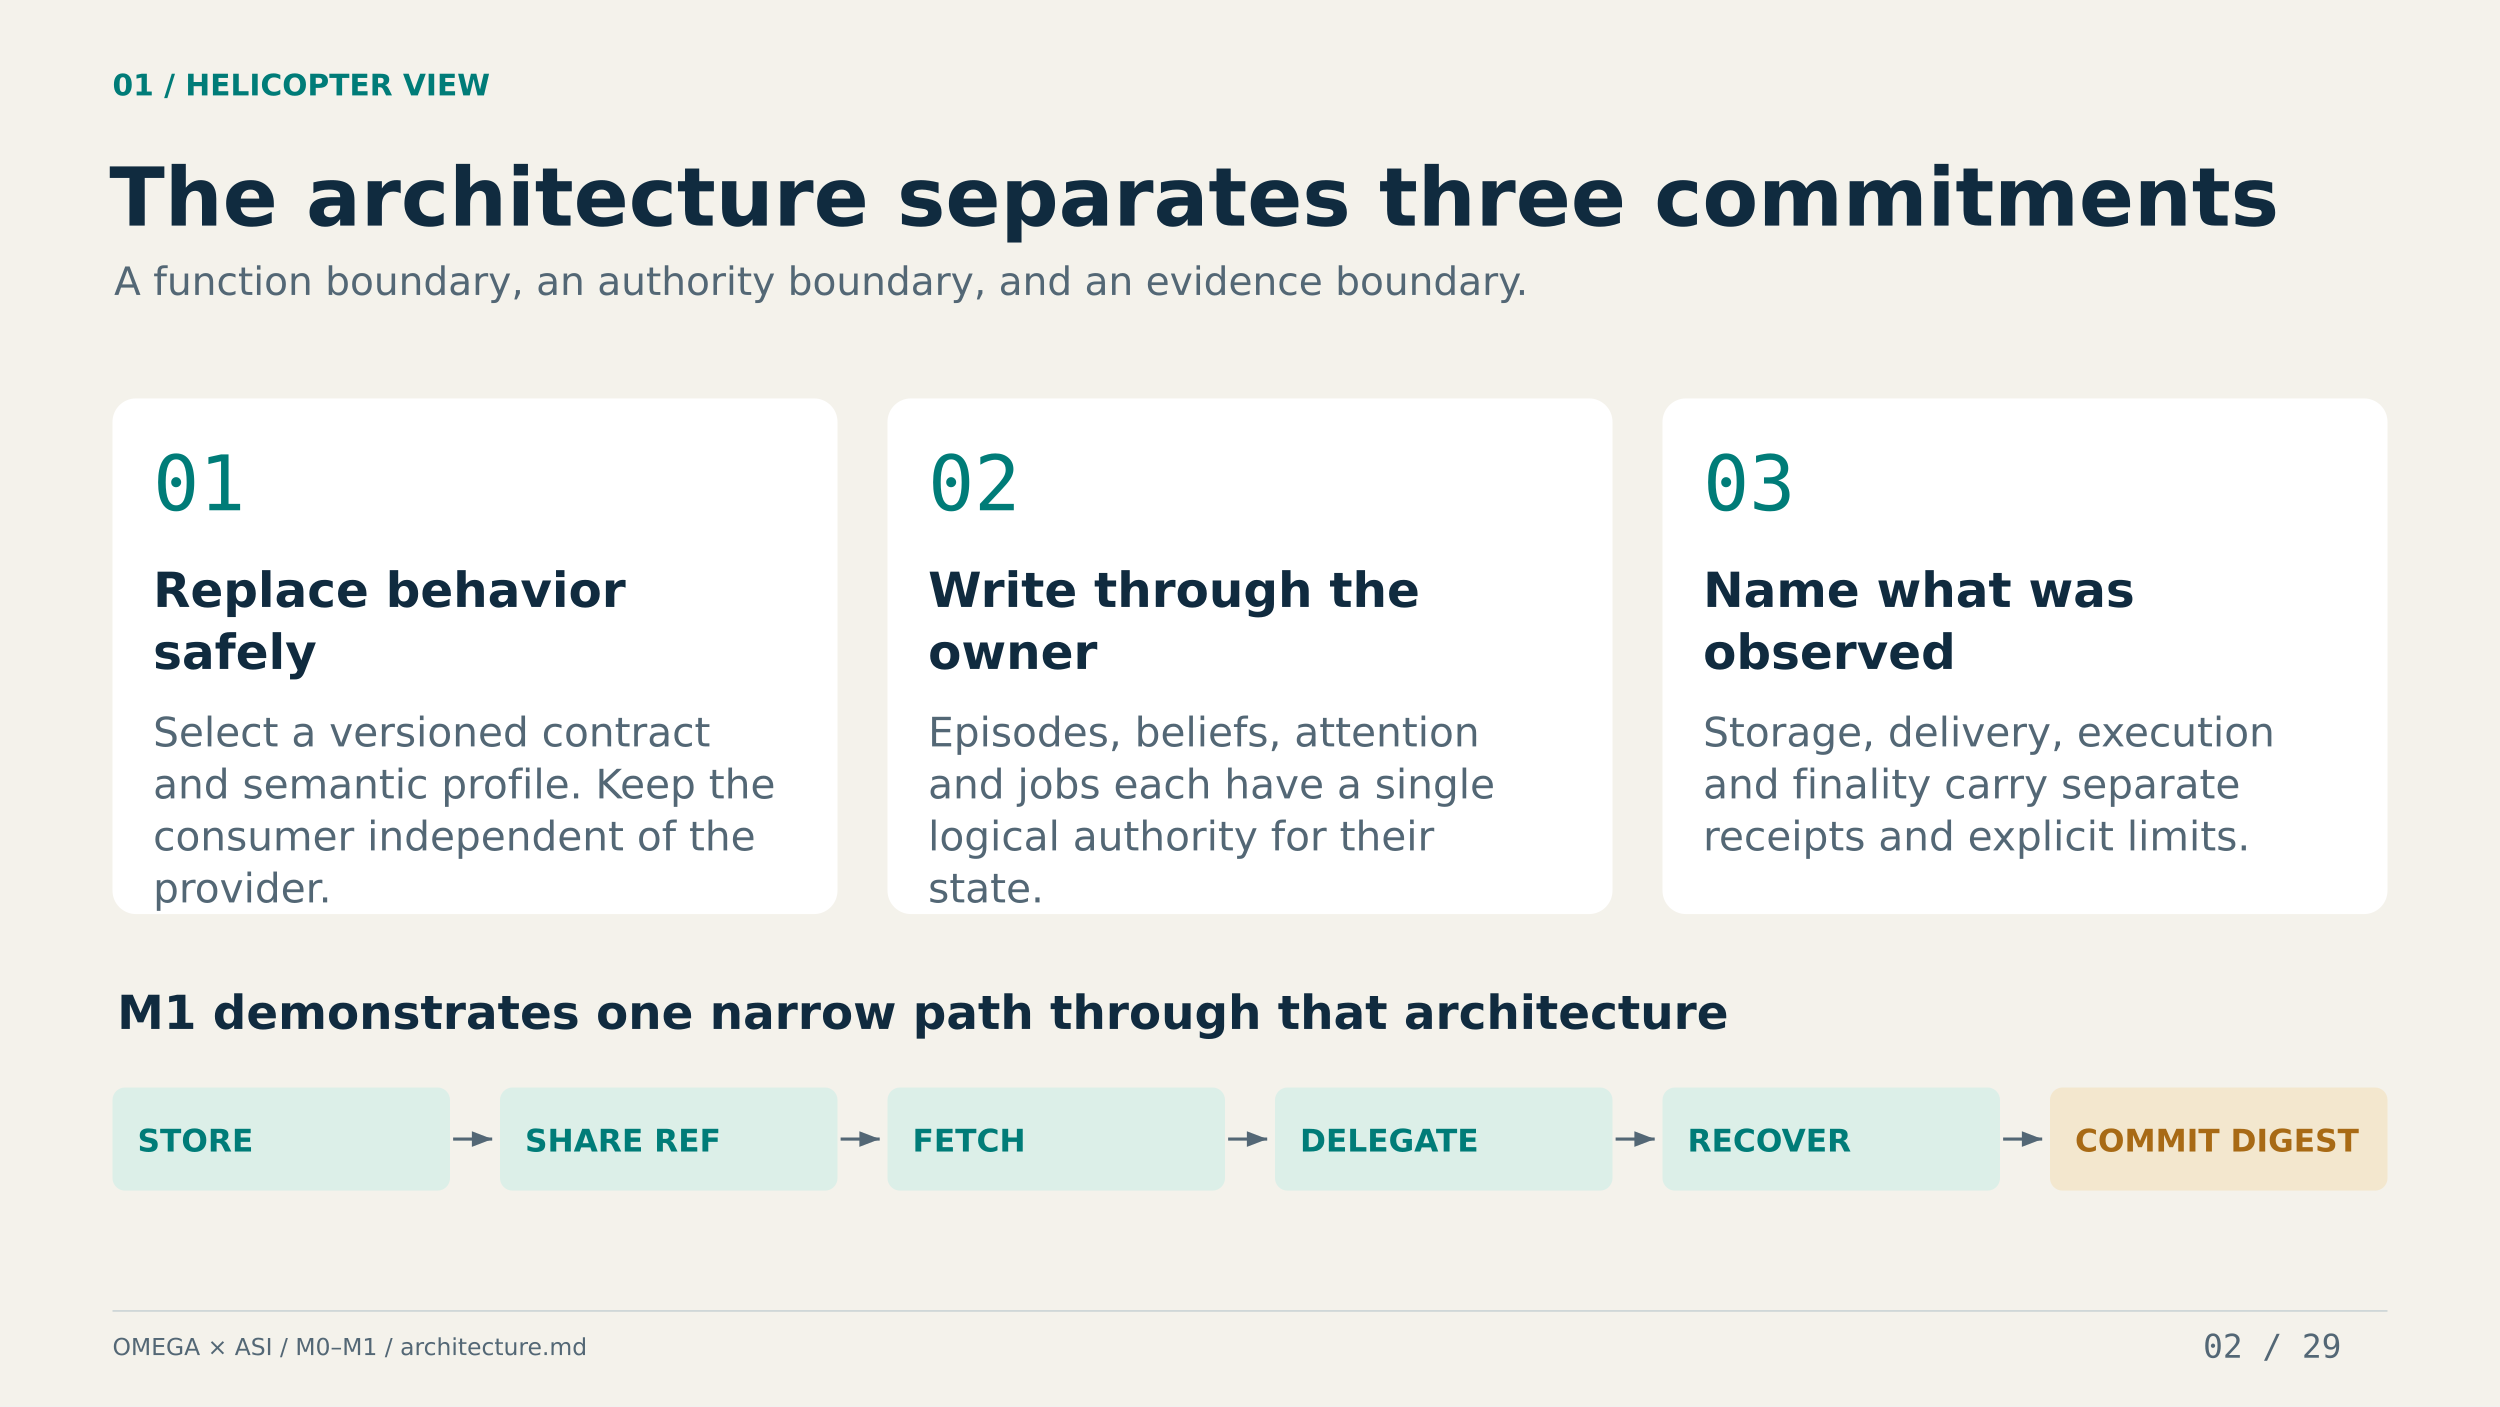
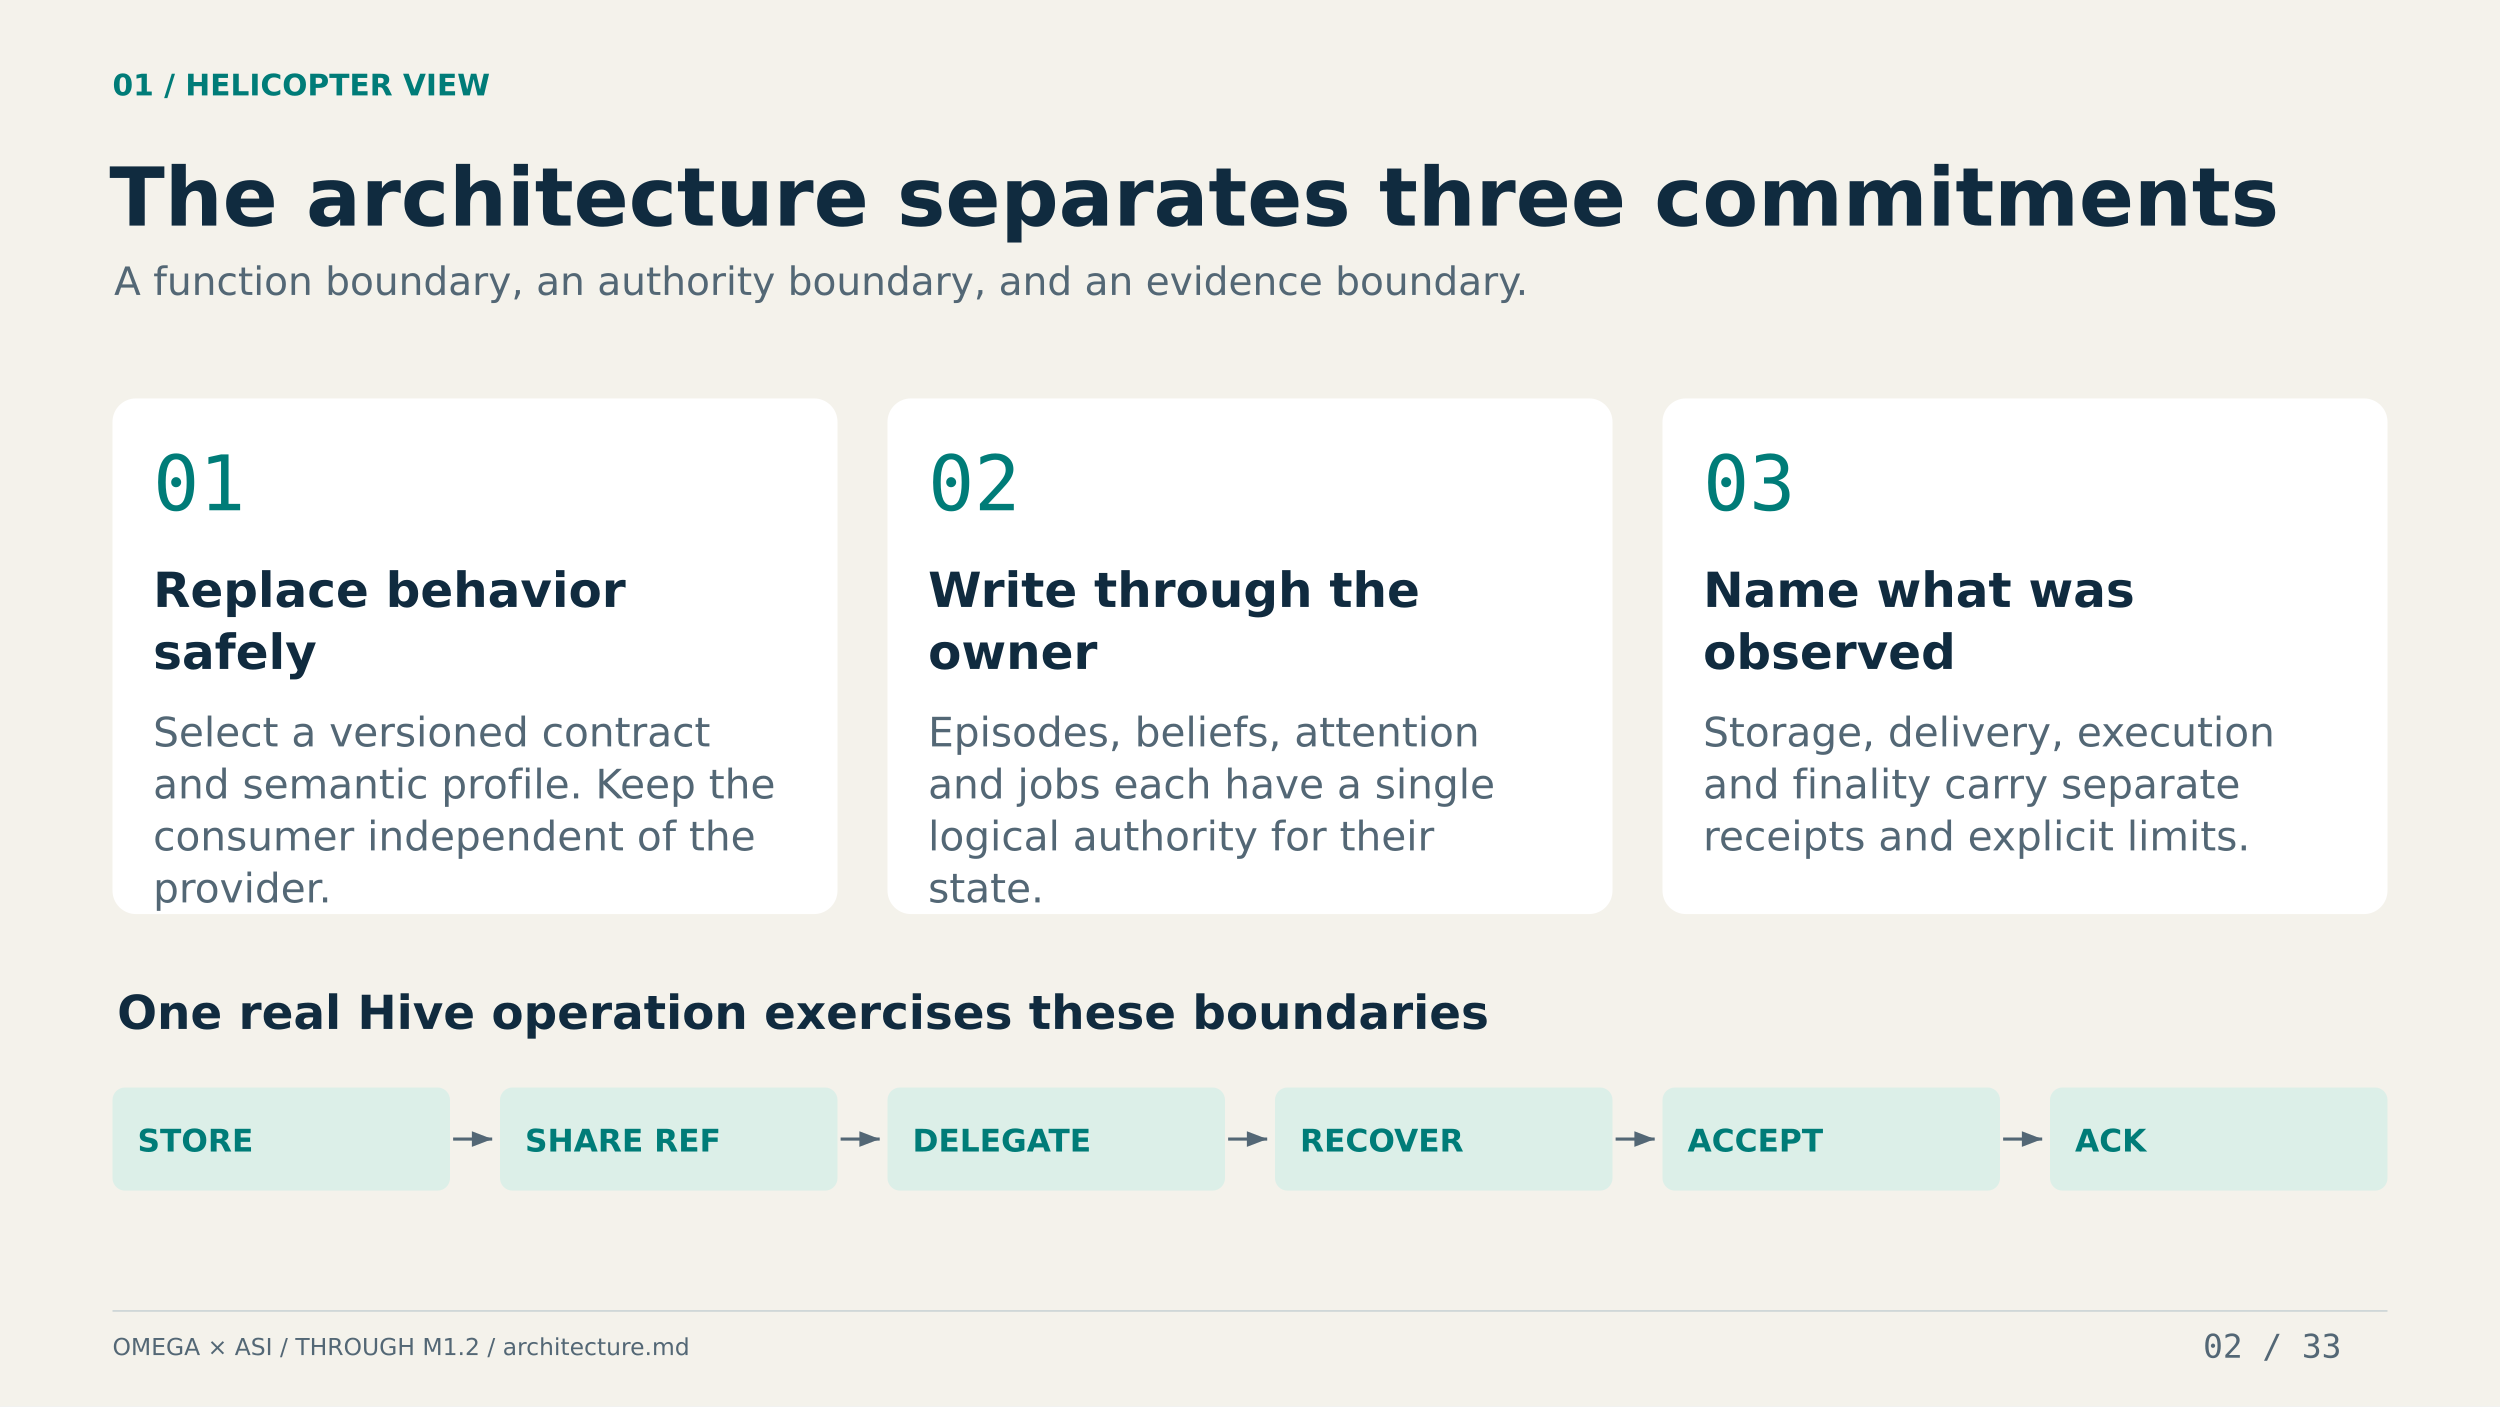
<svg xmlns="http://www.w3.org/2000/svg" width="1600" height="900" viewBox="0 0 1600 900" role="img" aria-labelledby="title desc">
  <rect width="1600" height="900" fill="#F4F2EB" />
  <text x="72" y="61.05" font-family="DejaVu Sans" font-size="19" font-weight="700" fill="#007C78">01 / HELICOPTER VIEW</text>
  <text x="70" y="144.4" font-family="DejaVu Sans" font-size="52" font-weight="700" fill="#102B3F">The architecture separates three commitments</text>
  <text x="73" y="188.75" font-family="DejaVu Sans" font-size="25" font-weight="400" fill="#536775">A function boundary, an authority boundary, and an evidence boundary.</text>
  <rect x="72" y="255" width="464" height="330" rx="15" fill="#FFFFFF" />
  <text x="98" y="326.55" font-family="DejaVu Sans Mono" font-size="49" font-weight="400" fill="#007C78">01</text>
  <text x="98" y="388.45" font-family="DejaVu Sans" font-size="31" font-weight="700" fill="#102B3F">Replace behavior</text>
  <text x="98" y="428.13" font-family="DejaVu Sans" font-size="31" font-weight="700" fill="#102B3F">safely</text>
  <text x="98" y="477.7" font-family="DejaVu Sans" font-size="26" font-weight="400" fill="#536775">Select a versioned contract</text>
  <text x="98" y="510.98" font-family="DejaVu Sans" font-size="26" font-weight="400" fill="#536775">and semantic profile. Keep the</text>
  <text x="98" y="544.26" font-family="DejaVu Sans" font-size="26" font-weight="400" fill="#536775">consumer independent of the</text>
  <text x="98" y="577.54" font-family="DejaVu Sans" font-size="26" font-weight="400" fill="#536775">provider.</text>
  <rect x="568" y="255" width="464" height="330" rx="15" fill="#FFFFFF" />
  <text x="594" y="326.55" font-family="DejaVu Sans Mono" font-size="49" font-weight="400" fill="#007C78">02</text>
  <text x="594" y="388.45" font-family="DejaVu Sans" font-size="31" font-weight="700" fill="#102B3F">Write through the</text>
  <text x="594" y="428.13" font-family="DejaVu Sans" font-size="31" font-weight="700" fill="#102B3F">owner</text>
  <text x="594" y="477.7" font-family="DejaVu Sans" font-size="26" font-weight="400" fill="#536775">Episodes, beliefs, attention</text>
  <text x="594" y="510.98" font-family="DejaVu Sans" font-size="26" font-weight="400" fill="#536775">and jobs each have a single</text>
  <text x="594" y="544.26" font-family="DejaVu Sans" font-size="26" font-weight="400" fill="#536775">logical authority for their</text>
  <text x="594" y="577.54" font-family="DejaVu Sans" font-size="26" font-weight="400" fill="#536775">state.</text>
  <rect x="1064" y="255" width="464" height="330" rx="15" fill="#FFFFFF" />
  <text x="1090" y="326.55" font-family="DejaVu Sans Mono" font-size="49" font-weight="400" fill="#007C78">03</text>
  <text x="1090" y="388.45" font-family="DejaVu Sans" font-size="31" font-weight="700" fill="#102B3F">Name what was</text>
  <text x="1090" y="428.13" font-family="DejaVu Sans" font-size="31" font-weight="700" fill="#102B3F">observed</text>
  <text x="1090" y="477.7" font-family="DejaVu Sans" font-size="26" font-weight="400" fill="#536775">Storage, delivery, execution</text>
  <text x="1090" y="510.98" font-family="DejaVu Sans" font-size="26" font-weight="400" fill="#536775">and finality carry separate</text>
  <text x="1090" y="544.26" font-family="DejaVu Sans" font-size="26" font-weight="400" fill="#536775">receipts and explicit limits.</text>
-   <text x="75" y="658.5" font-family="DejaVu Sans" font-size="30" font-weight="700" fill="#102B3F">M1 demonstrates one narrow path through that architecture</text>
+   <text x="75" y="658.5" font-family="DejaVu Sans" font-size="30" font-weight="700" fill="#102B3F">One real Hive operation exercises these boundaries</text>
  <rect x="72" y="696" width="216" height="66" rx="8" fill="#DCEFE8" />
  <text x="88" y="737.0" font-family="DejaVu Sans" font-size="20" font-weight="700" fill="#007C78">STORE</text>
  <line x1="290" y1="729" x2="315" y2="729" stroke="#536775" stroke-width="2" />
  <polygon points="315,729 302.0,724.0 302.0,734.0" fill="#536775" />
  <rect x="320" y="696" width="216" height="66" rx="8" fill="#DCEFE8" />
  <text x="336" y="737.0" font-family="DejaVu Sans" font-size="20" font-weight="700" fill="#007C78">SHARE REF</text>
  <line x1="538" y1="729" x2="563" y2="729" stroke="#536775" stroke-width="2" />
  <polygon points="563,729 550.0,724.0 550.0,734.0" fill="#536775" />
  <rect x="568" y="696" width="216" height="66" rx="8" fill="#DCEFE8" />
-   <text x="584" y="737.0" font-family="DejaVu Sans" font-size="20" font-weight="700" fill="#007C78">FETCH</text>
+   <text x="584" y="737.0" font-family="DejaVu Sans" font-size="20" font-weight="700" fill="#007C78">DELEGATE</text>
  <line x1="786" y1="729" x2="811" y2="729" stroke="#536775" stroke-width="2" />
  <polygon points="811,729 798.0,724.0 798.0,734.0" fill="#536775" />
  <rect x="816" y="696" width="216" height="66" rx="8" fill="#DCEFE8" />
-   <text x="832" y="737.0" font-family="DejaVu Sans" font-size="20" font-weight="700" fill="#007C78">DELEGATE</text>
+   <text x="832" y="737.0" font-family="DejaVu Sans" font-size="20" font-weight="700" fill="#007C78">RECOVER</text>
  <line x1="1034" y1="729" x2="1059" y2="729" stroke="#536775" stroke-width="2" />
  <polygon points="1059,729 1046.0,724.0 1046.0,734.0" fill="#536775" />
  <rect x="1064" y="696" width="216" height="66" rx="8" fill="#DCEFE8" />
-   <text x="1080" y="737.0" font-family="DejaVu Sans" font-size="20" font-weight="700" fill="#007C78">RECOVER</text>
+   <text x="1080" y="737.0" font-family="DejaVu Sans" font-size="20" font-weight="700" fill="#007C78">ACCEPT</text>
  <line x1="1282" y1="729" x2="1307" y2="729" stroke="#536775" stroke-width="2" />
  <polygon points="1307,729 1294.0,724.0 1294.0,734.0" fill="#536775" />
-   <rect x="1312" y="696" width="216" height="66" rx="8" fill="#F3E7CE" />
-   <text x="1328" y="737.0" font-family="DejaVu Sans" font-size="20" font-weight="700" fill="#A86A15">COMMIT DIGEST</text>
+   <rect x="1312" y="696" width="216" height="66" rx="8" fill="#DCEFE8" />
+   <text x="1328" y="737.0" font-family="DejaVu Sans" font-size="20" font-weight="700" fill="#007C78">ACK</text>
  <line x1="72" y1="839" x2="1528" y2="839" stroke="#C9D2D4" stroke-width="1" />
-   <text x="72" y="867.25" font-family="DejaVu Sans" font-size="15" font-weight="400" fill="#536775">OMEGA × ASI / M0–M1 / architecture.md</text>
-   <text x="1410" y="868.95" font-family="DejaVu Sans Mono" font-size="21" font-weight="400" fill="#536775">02 / 29</text>
+   <text x="72" y="867.25" font-family="DejaVu Sans" font-size="15" font-weight="400" fill="#536775">OMEGA × ASI / THROUGH M1.2 / architecture.md</text>
+   <text x="1410" y="868.95" font-family="DejaVu Sans Mono" font-size="21" font-weight="400" fill="#536775">02 / 33</text>
</svg>
